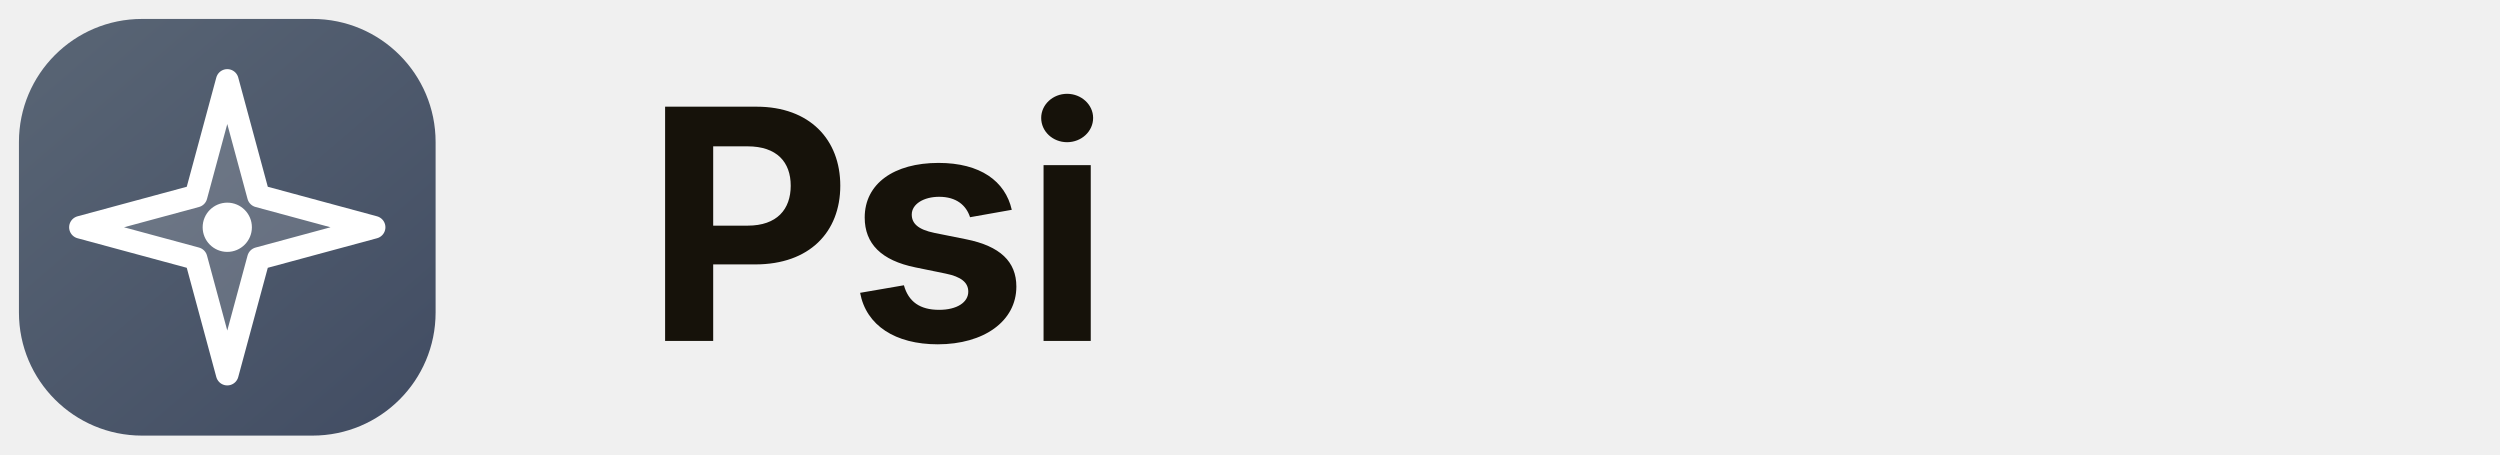
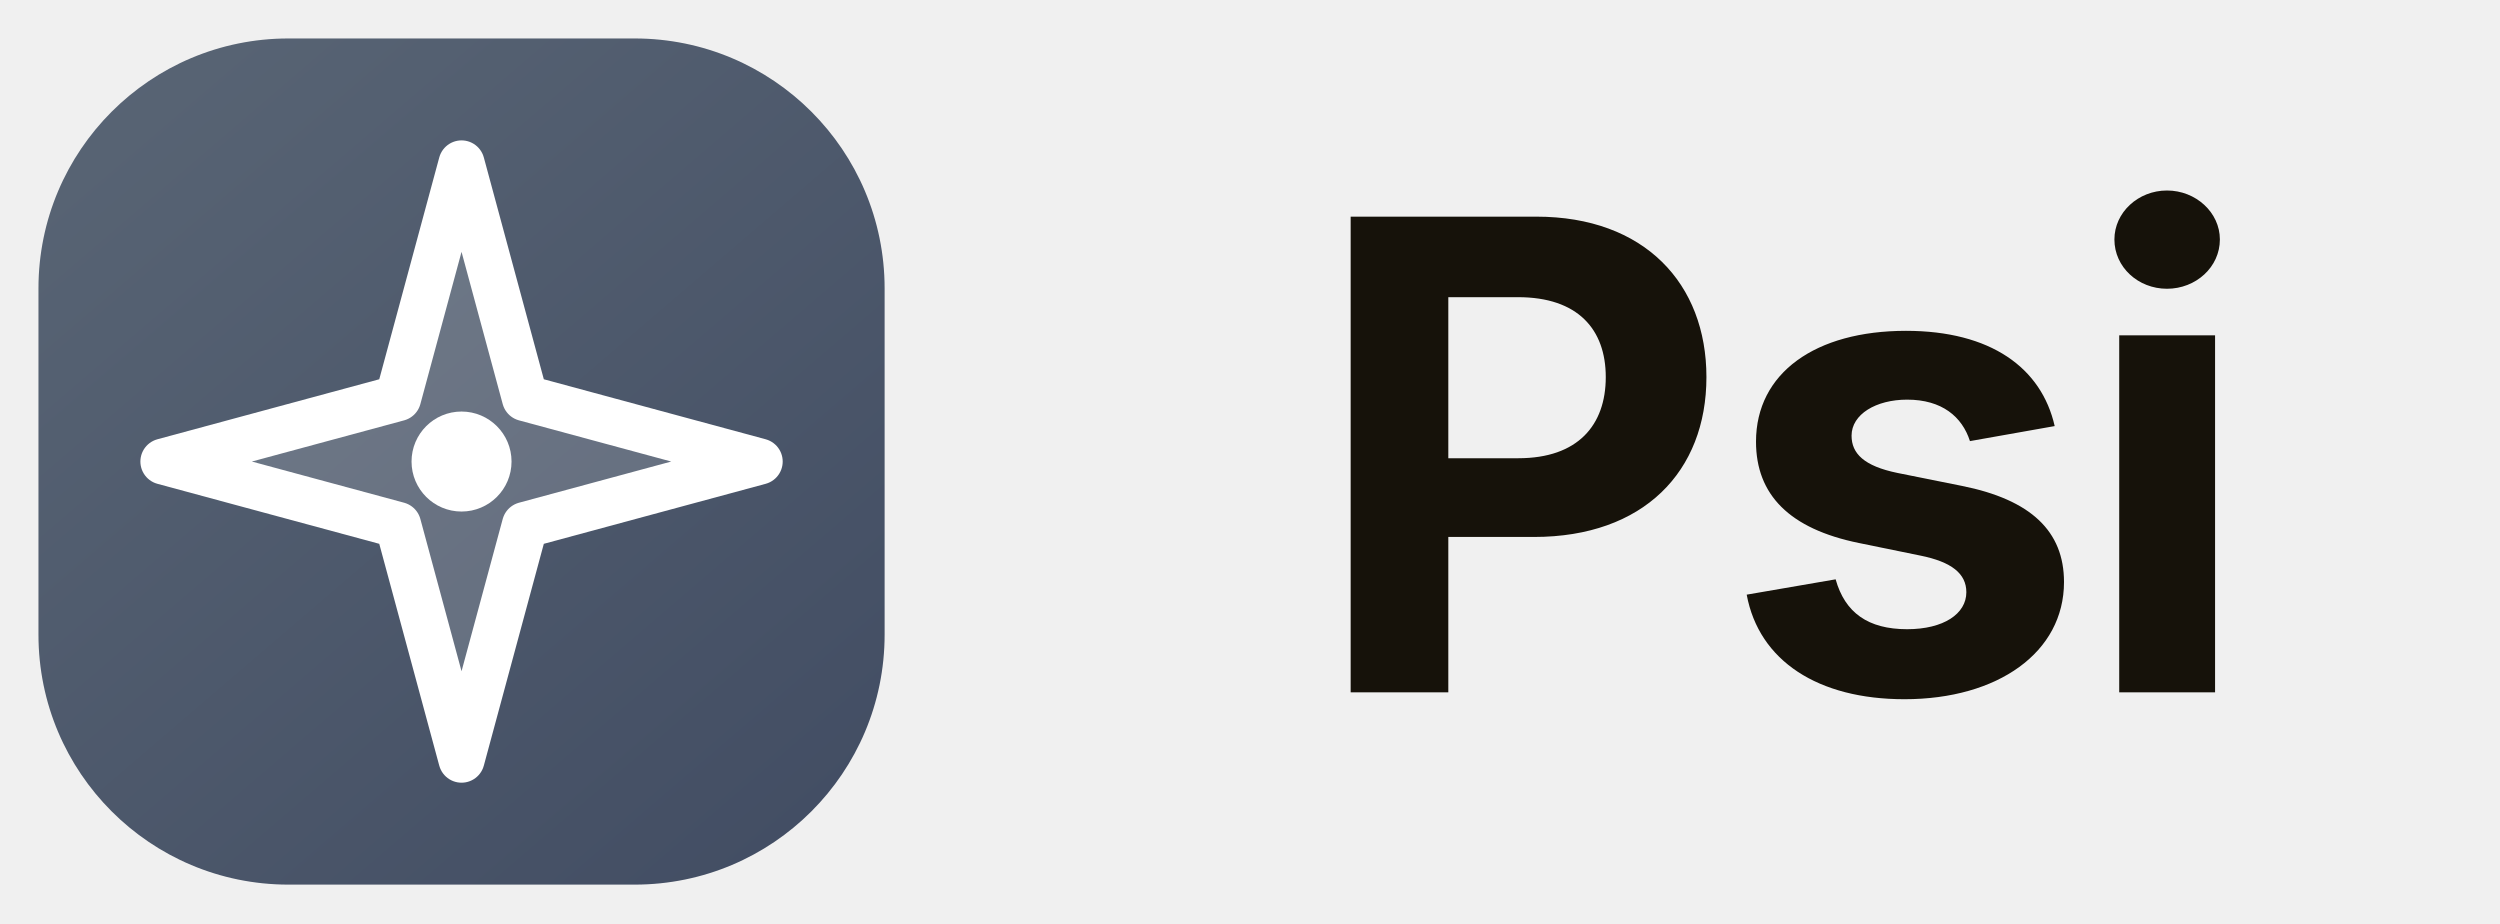
- <svg xmlns="http://www.w3.org/2000/svg" viewBox="0 0 264 48" width="264" height="48">
+ <svg xmlns="http://www.w3.org/2000/svg" viewBox="0 0 130 48" width="130" height="48">
  <g transform="translate(0 0)">
    <defs>
      <linearGradient id="t-polaris" x1="6" y1="4" x2="42" y2="46" gradientUnits="userSpaceOnUse">
        <stop offset="0" stop-color="#586474" />
        <stop offset="1" stop-color="#424d63" />
      </linearGradient>
    </defs>
    <rect x="2" y="2" width="44" height="44" rx="13" fill="url(#t-polaris)" />
    <path d="M24 8.5 L27.3 20.7 L39.5 24 L27.3 27.3 L24 39.5 L20.7 27.3 L8.5 24 L20.7 20.7 Z" fill="#ffffff" fill-opacity="0.16" stroke="#ffffff" stroke-width="2.4" stroke-linecap="round" stroke-linejoin="round" />
    <path d="M24 21.4 A2.6 2.6 0 1 1 24 26.6 A2.6 2.6 0 1 1 24 21.4 Z" fill="#ffffff" />
  </g>
  <text x="68" y="36" font-family="Inter, 'Segoe UI', Roboto, 'Helvetica Neue', Arial, sans-serif" font-size="34" font-weight="700" letter-spacing="-0.5" fill="#16120A">Psi</text>
</svg>
